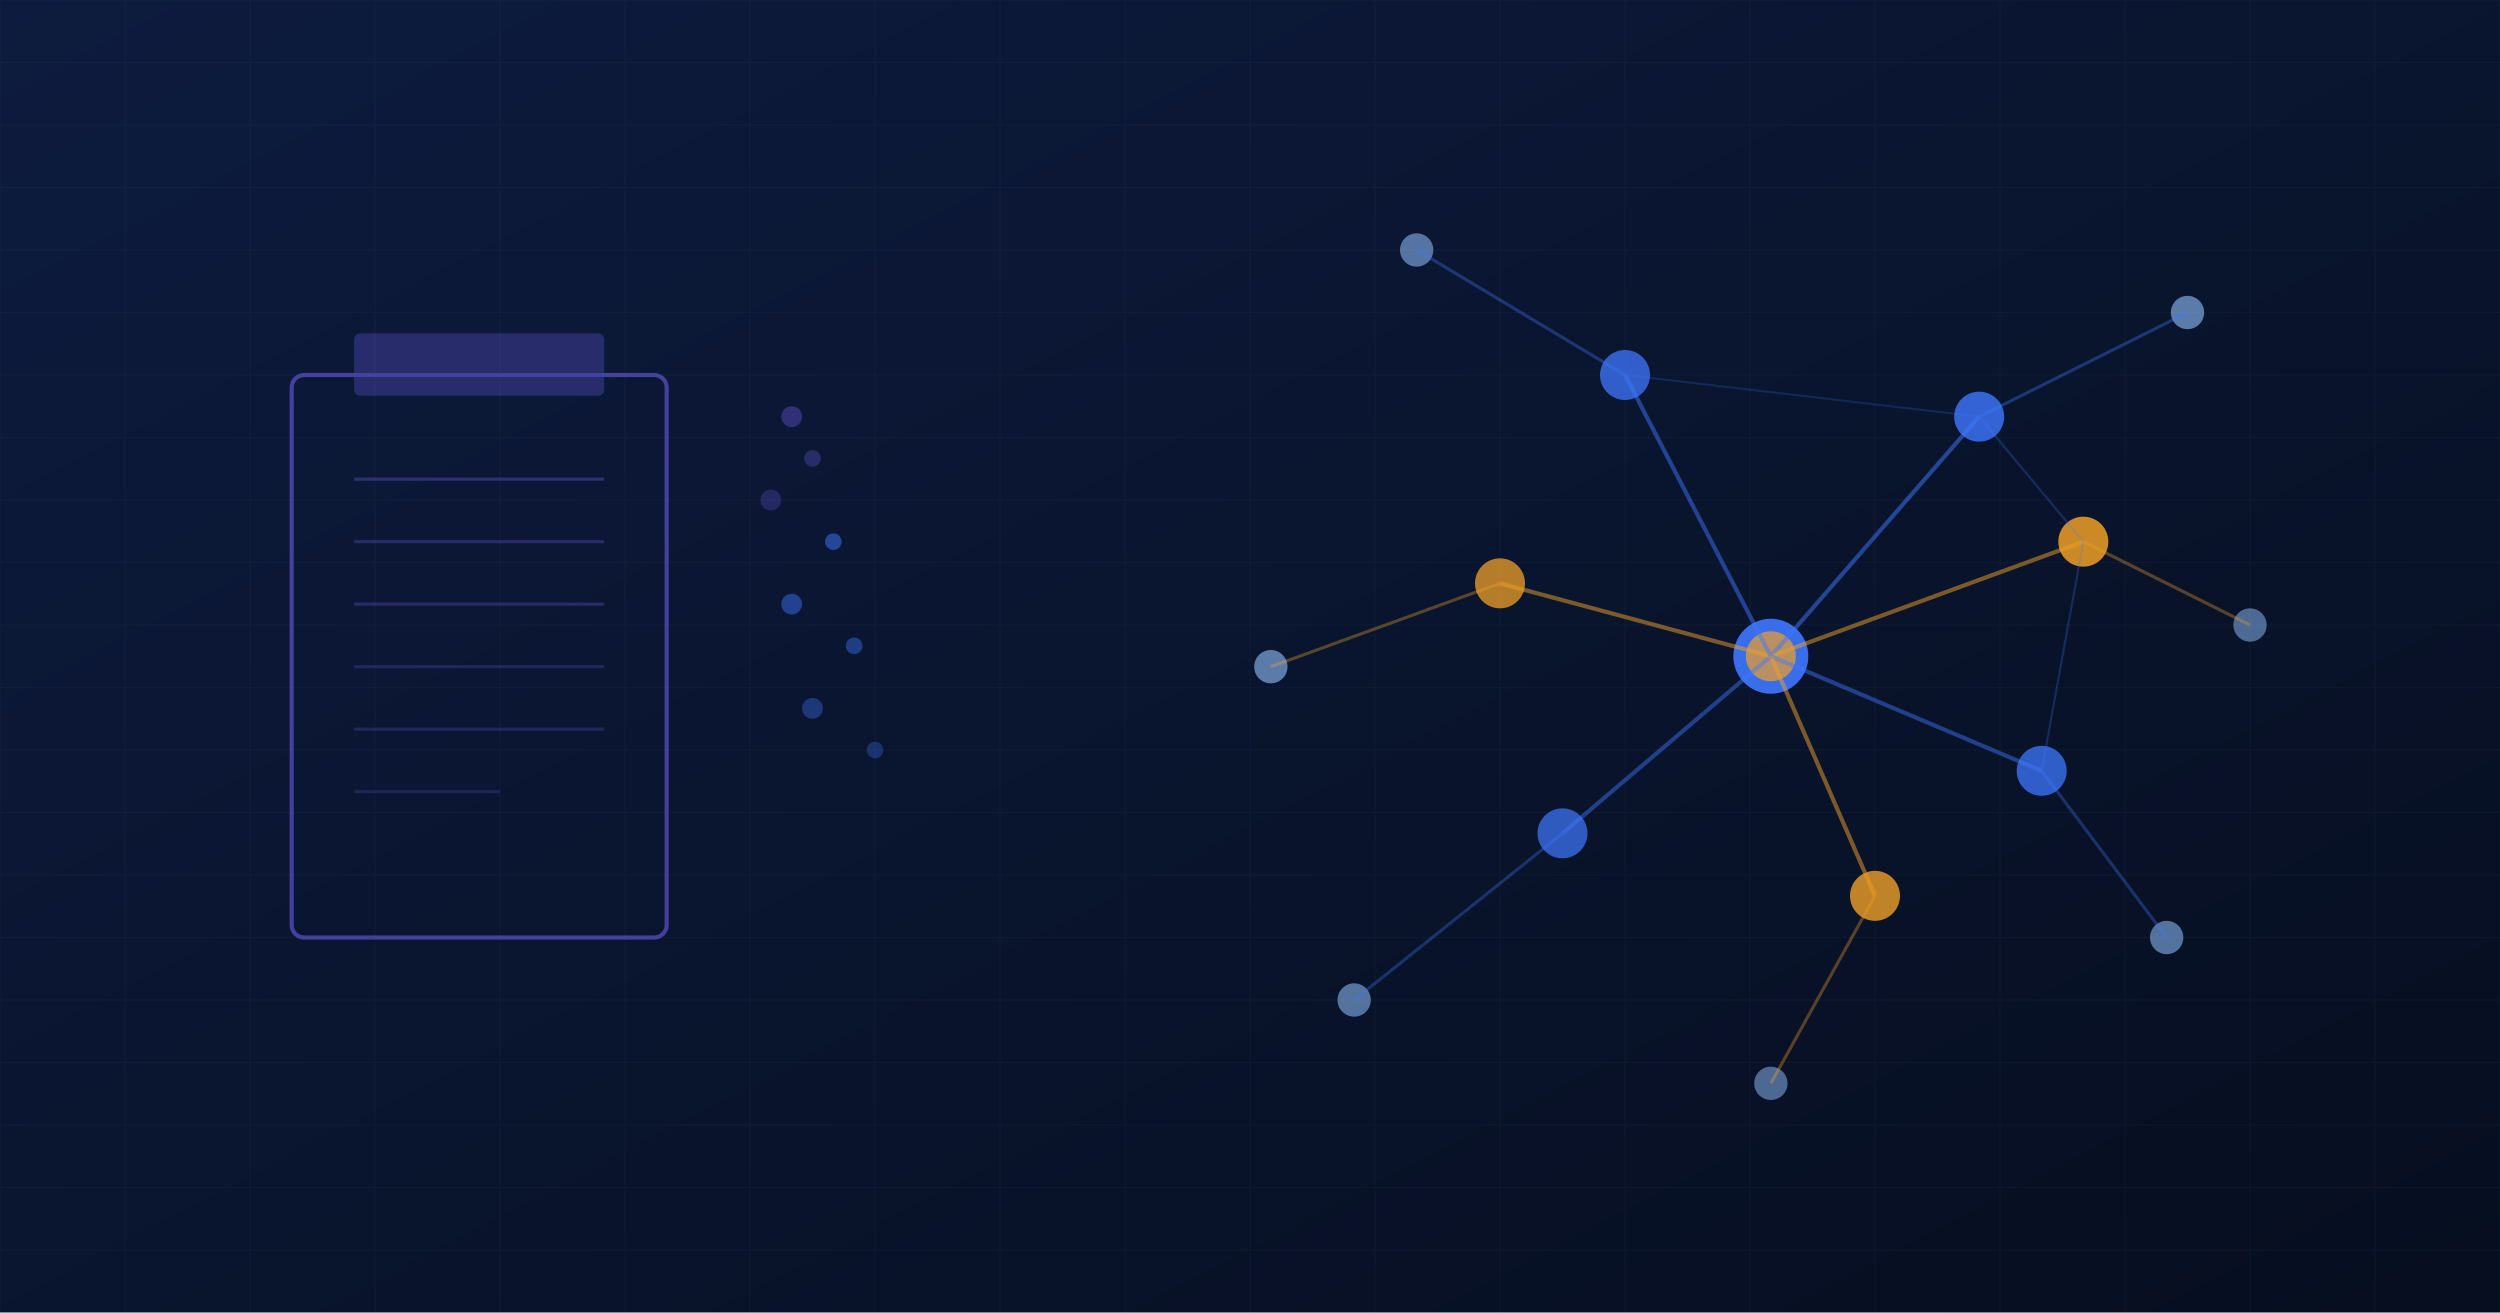
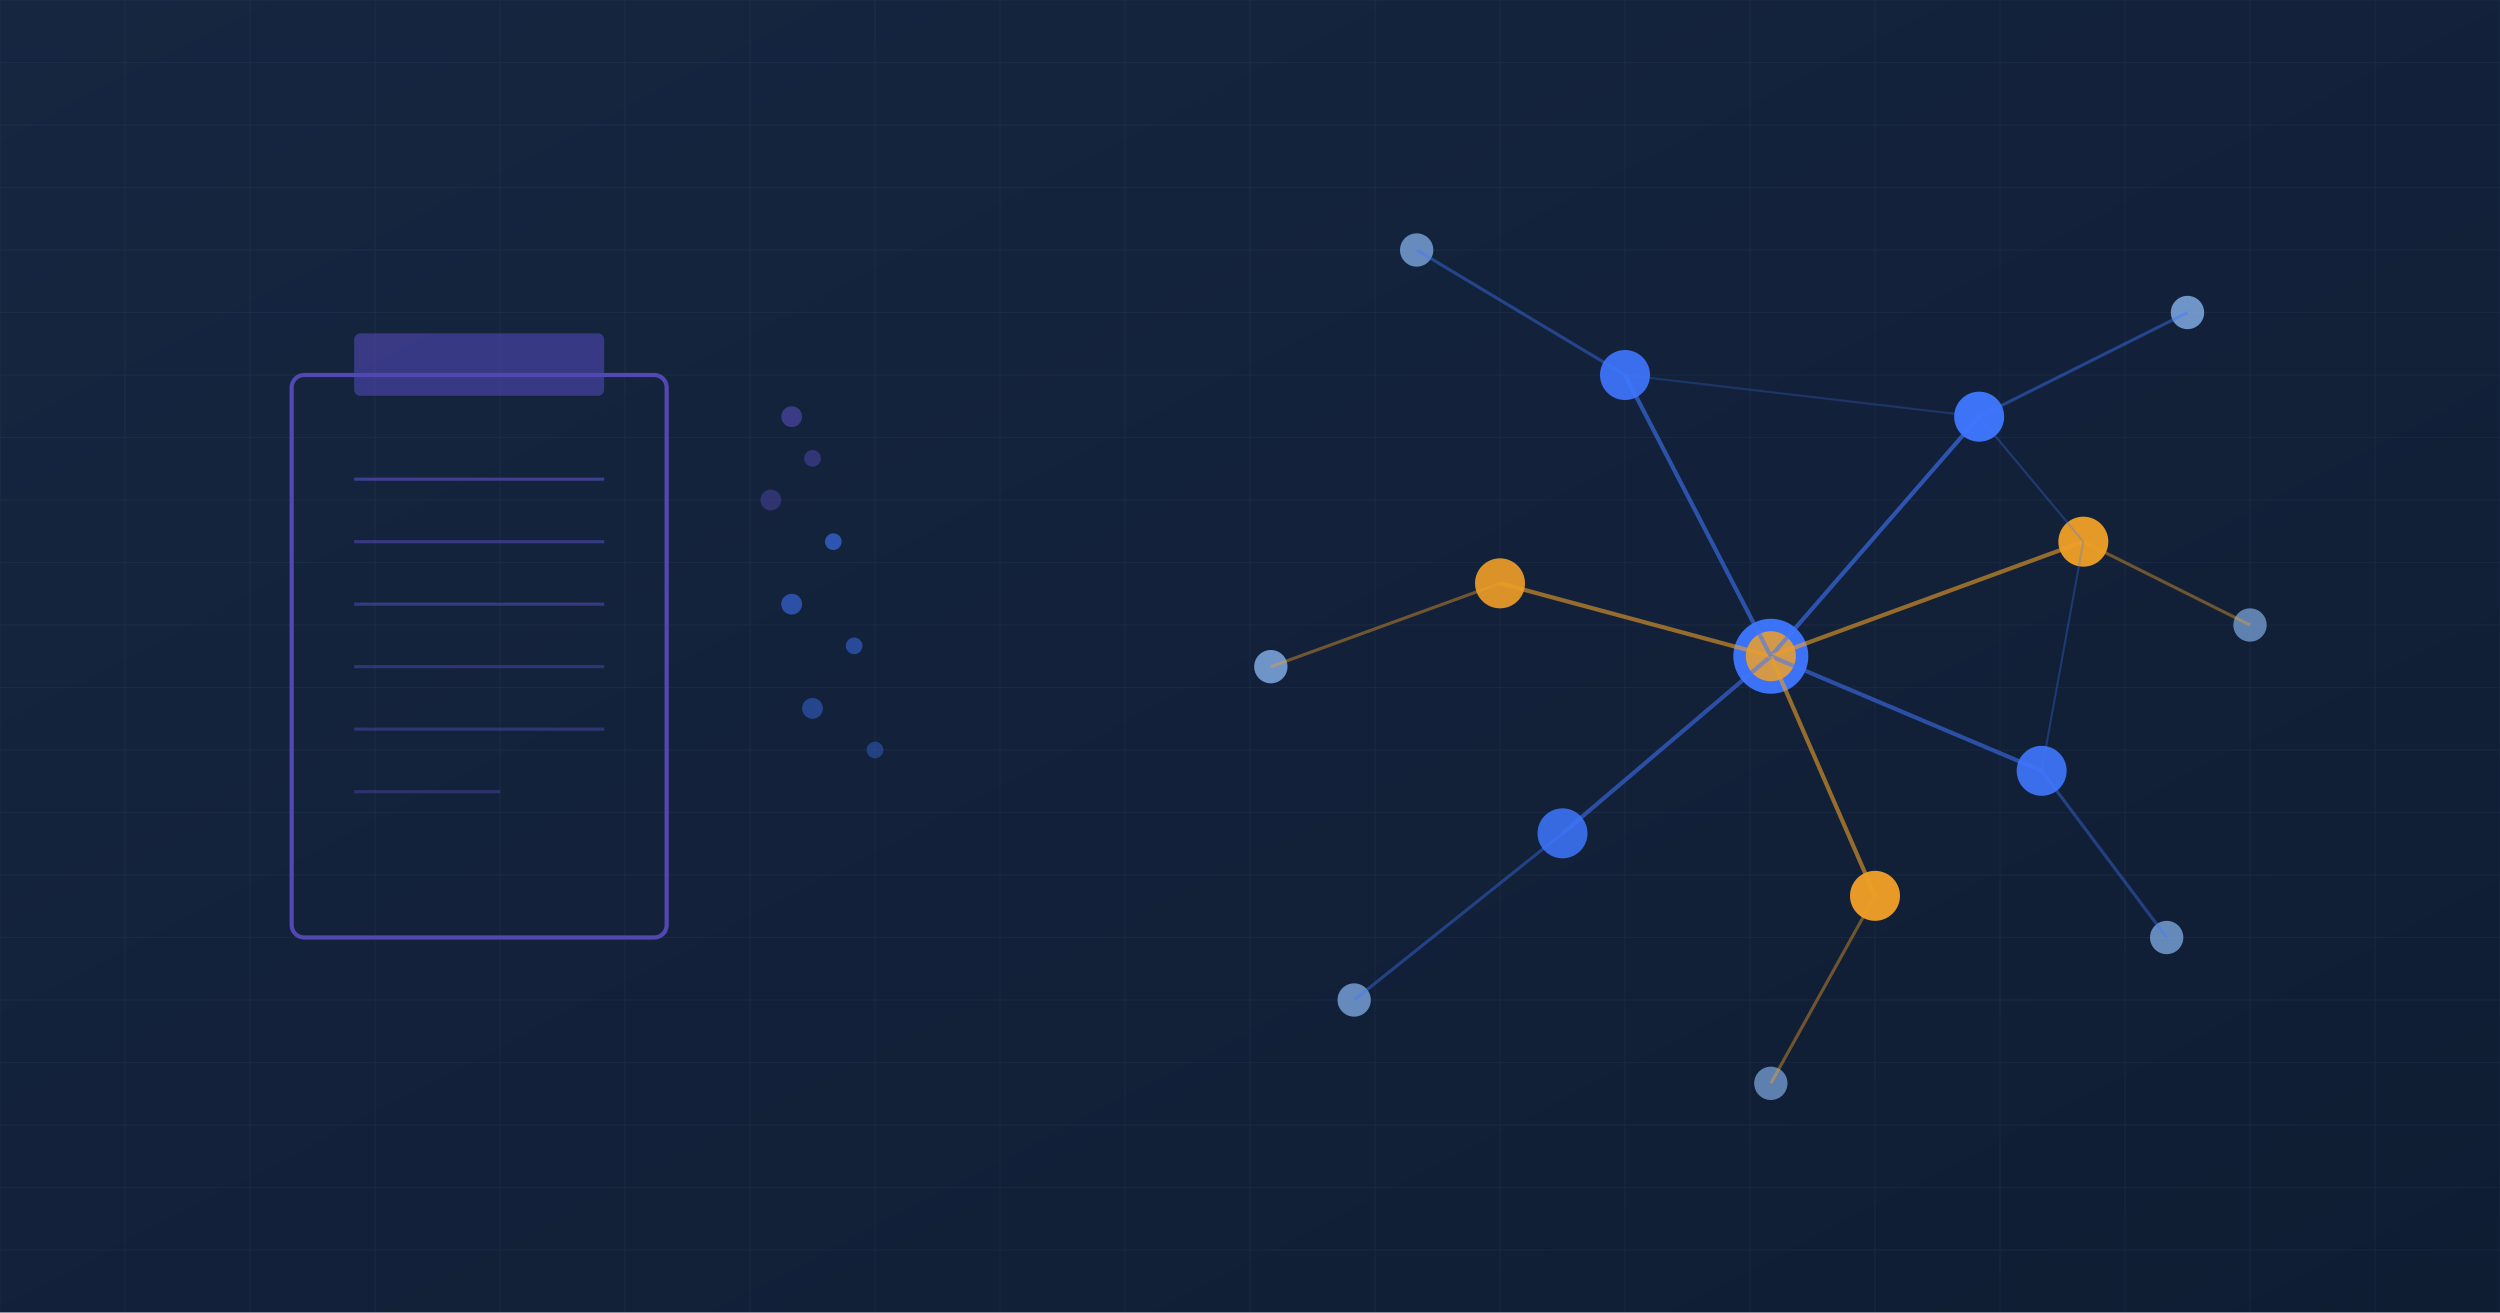
<svg xmlns="http://www.w3.org/2000/svg" width="1200" height="630" viewBox="0 0 1200 630">
  <defs>
    <linearGradient id="bgGrad4" x1="0%" y1="0%" x2="100%" y2="100%">
-       <stop offset="0%" style="stop-color:#0d1b3e;stop-opacity:1" />
-       <stop offset="100%" style="stop-color:#060e1f;stop-opacity:1" />
+       <stop offset="0%" style="stop-color:#162640;stop-opacity:1" />
+       <stop offset="100%" style="stop-color:#0f1d33;stop-opacity:1" />
    </linearGradient>
  </defs>
  <rect width="1200" height="630" fill="url(#bgGrad4)" />
-   <g stroke="#91c1ff" stroke-width="0.3" opacity="0.06">
+   <g stroke="#91c1ff" stroke-width="0.3" opacity="0.08">
    <line x1="0" y1="0" x2="1200" y2="0" />
    <line x1="0" y1="30" x2="1200" y2="30" />
    <line x1="0" y1="60" x2="1200" y2="60" />
    <line x1="0" y1="90" x2="1200" y2="90" />
    <line x1="0" y1="120" x2="1200" y2="120" />
    <line x1="0" y1="150" x2="1200" y2="150" />
    <line x1="0" y1="180" x2="1200" y2="180" />
    <line x1="0" y1="210" x2="1200" y2="210" />
    <line x1="0" y1="240" x2="1200" y2="240" />
    <line x1="0" y1="270" x2="1200" y2="270" />
    <line x1="0" y1="300" x2="1200" y2="300" />
    <line x1="0" y1="330" x2="1200" y2="330" />
    <line x1="0" y1="360" x2="1200" y2="360" />
    <line x1="0" y1="390" x2="1200" y2="390" />
    <line x1="0" y1="420" x2="1200" y2="420" />
    <line x1="0" y1="450" x2="1200" y2="450" />
    <line x1="0" y1="480" x2="1200" y2="480" />
    <line x1="0" y1="510" x2="1200" y2="510" />
    <line x1="0" y1="540" x2="1200" y2="540" />
    <line x1="0" y1="570" x2="1200" y2="570" />
    <line x1="0" y1="600" x2="1200" y2="600" />
    <line x1="0" y1="630" x2="1200" y2="630" />
    <line x1="0" y1="0" x2="0" y2="630" />
    <line x1="60" y1="0" x2="60" y2="630" />
    <line x1="120" y1="0" x2="120" y2="630" />
    <line x1="180" y1="0" x2="180" y2="630" />
    <line x1="240" y1="0" x2="240" y2="630" />
    <line x1="300" y1="0" x2="300" y2="630" />
    <line x1="360" y1="0" x2="360" y2="630" />
    <line x1="420" y1="0" x2="420" y2="630" />
    <line x1="480" y1="0" x2="480" y2="630" />
    <line x1="540" y1="0" x2="540" y2="630" />
    <line x1="600" y1="0" x2="600" y2="630" />
    <line x1="660" y1="0" x2="660" y2="630" />
    <line x1="720" y1="0" x2="720" y2="630" />
    <line x1="780" y1="0" x2="780" y2="630" />
    <line x1="840" y1="0" x2="840" y2="630" />
    <line x1="900" y1="0" x2="900" y2="630" />
    <line x1="960" y1="0" x2="960" y2="630" />
    <line x1="1020" y1="0" x2="1020" y2="630" />
    <line x1="1080" y1="0" x2="1080" y2="630" />
    <line x1="1140" y1="0" x2="1140" y2="630" />
    <line x1="1200" y1="0" x2="1200" y2="630" />
  </g>
-   <g opacity="0.8">
+   <g opacity="0.96">
    <rect x="140" y="180" width="180" height="270" fill="none" stroke="#534AB7" stroke-width="2" rx="6" />
-     <rect x="170" y="160" width="120" height="30" fill="#534AB7" opacity="0.5" rx="3" />
-     <line x1="170" y1="230" x2="290" y2="230" stroke="#534AB7" stroke-width="1.5" opacity="0.6" />
-     <line x1="170" y1="260" x2="290" y2="260" stroke="#534AB7" stroke-width="1.5" opacity="0.5" />
-     <line x1="170" y1="290" x2="290" y2="290" stroke="#534AB7" stroke-width="1.5" opacity="0.5" />
-     <line x1="170" y1="320" x2="290" y2="320" stroke="#534AB7" stroke-width="1.5" opacity="0.4" />
-     <line x1="170" y1="350" x2="290" y2="350" stroke="#534AB7" stroke-width="1.5" opacity="0.4" />
-     <line x1="170" y1="380" x2="240" y2="380" stroke="#534AB7" stroke-width="1.5" opacity="0.35" />
+     <rect x="170" y="160" width="120" height="30" fill="#534AB7" opacity="0.6" rx="3" />
+     <line x1="170" y1="230" x2="290" y2="230" stroke="#534AB7" stroke-width="1.5" opacity="0.72" />
+     <line x1="170" y1="260" x2="290" y2="260" stroke="#534AB7" stroke-width="1.5" opacity="0.6" />
+     <line x1="170" y1="290" x2="290" y2="290" stroke="#534AB7" stroke-width="1.5" opacity="0.6" />
+     <line x1="170" y1="320" x2="290" y2="320" stroke="#534AB7" stroke-width="1.5" opacity="0.48" />
+     <line x1="170" y1="350" x2="290" y2="350" stroke="#534AB7" stroke-width="1.5" opacity="0.48" />
+     <line x1="170" y1="380" x2="240" y2="380" stroke="#534AB7" stroke-width="1.5" opacity="0.42" />
  </g>
-   <circle cx="380" cy="200" r="5" fill="#534AB7" opacity="0.5" />
-   <circle cx="390" cy="220" r="4" fill="#534AB7" opacity="0.4" />
-   <circle cx="370" cy="240" r="5" fill="#534AB7" opacity="0.35" />
-   <circle cx="400" cy="260" r="4" fill="#3E77FF" opacity="0.5" />
-   <circle cx="380" cy="290" r="5" fill="#3E77FF" opacity="0.45" />
-   <circle cx="410" cy="310" r="4" fill="#3E77FF" opacity="0.4" />
-   <circle cx="390" cy="340" r="5" fill="#3E77FF" opacity="0.35" />
-   <circle cx="420" cy="360" r="4" fill="#3E77FF" opacity="0.3" />
-   <circle cx="850" cy="315" r="18" fill="#3E77FF" opacity="0.9" />
-   <circle cx="850" cy="315" r="12" fill="#EF9F27" opacity="0.7" />
-   <circle cx="950" cy="200" r="12" fill="#3E77FF" opacity="0.8" />
-   <circle cx="1000" cy="260" r="12" fill="#EF9F27" opacity="0.85" />
-   <circle cx="980" cy="370" r="12" fill="#3E77FF" opacity="0.75" />
-   <circle cx="900" cy="430" r="12" fill="#EF9F27" opacity="0.8" />
-   <circle cx="750" cy="400" r="12" fill="#3E77FF" opacity="0.7" />
-   <circle cx="720" cy="280" r="12" fill="#EF9F27" opacity="0.75" />
-   <circle cx="780" cy="180" r="12" fill="#3E77FF" opacity="0.75" />
-   <circle cx="1050" cy="150" r="8" fill="#91c1ff" opacity="0.6" />
-   <circle cx="1080" cy="300" r="8" fill="#91c1ff" opacity="0.5" />
-   <circle cx="1040" cy="450" r="8" fill="#91c1ff" opacity="0.55" />
-   <circle cx="850" cy="520" r="8" fill="#91c1ff" opacity="0.5" />
-   <circle cx="650" cy="480" r="8" fill="#91c1ff" opacity="0.55" />
-   <circle cx="610" cy="320" r="8" fill="#91c1ff" opacity="0.6" />
-   <circle cx="680" cy="120" r="8" fill="#91c1ff" opacity="0.55" />
-   <line x1="850" y1="315" x2="950" y2="200" stroke="#3E77FF" stroke-width="2" opacity="0.5" />
-   <line x1="850" y1="315" x2="1000" y2="260" stroke="#EF9F27" stroke-width="2" opacity="0.5" />
-   <line x1="850" y1="315" x2="980" y2="370" stroke="#3E77FF" stroke-width="2" opacity="0.45" />
-   <line x1="850" y1="315" x2="900" y2="430" stroke="#EF9F27" stroke-width="2" opacity="0.5" />
-   <line x1="850" y1="315" x2="750" y2="400" stroke="#3E77FF" stroke-width="2" opacity="0.45" />
-   <line x1="850" y1="315" x2="720" y2="280" stroke="#EF9F27" stroke-width="2" opacity="0.5" />
-   <line x1="850" y1="315" x2="780" y2="180" stroke="#3E77FF" stroke-width="2" opacity="0.48" />
-   <line x1="950" y1="200" x2="1050" y2="150" stroke="#3E77FF" stroke-width="1.5" opacity="0.35" />
-   <line x1="1000" y1="260" x2="1080" y2="300" stroke="#EF9F27" stroke-width="1.5" opacity="0.35" />
-   <line x1="980" y1="370" x2="1040" y2="450" stroke="#3E77FF" stroke-width="1.5" opacity="0.32" />
-   <line x1="900" y1="430" x2="850" y2="520" stroke="#EF9F27" stroke-width="1.5" opacity="0.35" />
-   <line x1="750" y1="400" x2="650" y2="480" stroke="#3E77FF" stroke-width="1.5" opacity="0.32" />
-   <line x1="720" y1="280" x2="610" y2="320" stroke="#EF9F27" stroke-width="1.5" opacity="0.35" />
-   <line x1="780" y1="180" x2="680" y2="120" stroke="#3E77FF" stroke-width="1.5" opacity="0.34" />
-   <line x1="950" y1="200" x2="1000" y2="260" stroke="#3E77FF" stroke-width="1" opacity="0.25" />
-   <line x1="1000" y1="260" x2="980" y2="370" stroke="#3E77FF" stroke-width="1" opacity="0.25" />
-   <line x1="780" y1="180" x2="950" y2="200" stroke="#3E77FF" stroke-width="1" opacity="0.2" />
+   <circle cx="380" cy="200" r="5" fill="#534AB7" opacity="0.6" />
+   <circle cx="390" cy="220" r="4" fill="#534AB7" opacity="0.48" />
+   <circle cx="370" cy="240" r="5" fill="#534AB7" opacity="0.42" />
+   <circle cx="400" cy="260" r="4" fill="#3E77FF" opacity="0.6" />
+   <circle cx="380" cy="290" r="5" fill="#3E77FF" opacity="0.54" />
+   <circle cx="410" cy="310" r="4" fill="#3E77FF" opacity="0.48" />
+   <circle cx="390" cy="340" r="5" fill="#3E77FF" opacity="0.42" />
+   <circle cx="420" cy="360" r="4" fill="#3E77FF" opacity="0.36" />
+   <circle cx="850" cy="315" r="18" fill="#3E77FF" opacity="0.95" />
+   <circle cx="850" cy="315" r="12" fill="#EF9F27" opacity="0.84" />
+   <circle cx="950" cy="200" r="12" fill="#3E77FF" opacity="0.96" />
+   <circle cx="1000" cy="260" r="12" fill="#EF9F27" opacity="0.95" />
+   <circle cx="980" cy="370" r="12" fill="#3E77FF" opacity="0.9" />
+   <circle cx="900" cy="430" r="12" fill="#EF9F27" opacity="0.96" />
+   <circle cx="750" cy="400" r="12" fill="#3E77FF" opacity="0.84" />
+   <circle cx="720" cy="280" r="12" fill="#EF9F27" opacity="0.9" />
+   <circle cx="780" cy="180" r="12" fill="#3E77FF" opacity="0.9" />
+   <circle cx="1050" cy="150" r="8" fill="#91c1ff" opacity="0.72" />
+   <circle cx="1080" cy="300" r="8" fill="#91c1ff" opacity="0.6" />
+   <circle cx="1040" cy="450" r="8" fill="#91c1ff" opacity="0.66" />
+   <circle cx="850" cy="520" r="8" fill="#91c1ff" opacity="0.6" />
+   <circle cx="650" cy="480" r="8" fill="#91c1ff" opacity="0.66" />
+   <circle cx="610" cy="320" r="8" fill="#91c1ff" opacity="0.72" />
+   <circle cx="680" cy="120" r="8" fill="#91c1ff" opacity="0.66" />
+   <line x1="850" y1="315" x2="950" y2="200" stroke="#3E77FF" stroke-width="2" opacity="0.6" />
+   <line x1="850" y1="315" x2="1000" y2="260" stroke="#EF9F27" stroke-width="2" opacity="0.6" />
+   <line x1="850" y1="315" x2="980" y2="370" stroke="#3E77FF" stroke-width="2" opacity="0.54" />
+   <line x1="850" y1="315" x2="900" y2="430" stroke="#EF9F27" stroke-width="2" opacity="0.6" />
+   <line x1="850" y1="315" x2="750" y2="400" stroke="#3E77FF" stroke-width="2" opacity="0.54" />
+   <line x1="850" y1="315" x2="720" y2="280" stroke="#EF9F27" stroke-width="2" opacity="0.6" />
+   <line x1="850" y1="315" x2="780" y2="180" stroke="#3E77FF" stroke-width="2" opacity="0.576" />
+   <line x1="950" y1="200" x2="1050" y2="150" stroke="#3E77FF" stroke-width="1.5" opacity="0.42" />
+   <line x1="1000" y1="260" x2="1080" y2="300" stroke="#EF9F27" stroke-width="1.5" opacity="0.42" />
+   <line x1="980" y1="370" x2="1040" y2="450" stroke="#3E77FF" stroke-width="1.5" opacity="0.384" />
+   <line x1="900" y1="430" x2="850" y2="520" stroke="#EF9F27" stroke-width="1.5" opacity="0.42" />
+   <line x1="750" y1="400" x2="650" y2="480" stroke="#3E77FF" stroke-width="1.5" opacity="0.384" />
+   <line x1="720" y1="280" x2="610" y2="320" stroke="#EF9F27" stroke-width="1.5" opacity="0.42" />
+   <line x1="780" y1="180" x2="680" y2="120" stroke="#3E77FF" stroke-width="1.5" opacity="0.408" />
+   <line x1="950" y1="200" x2="1000" y2="260" stroke="#3E77FF" stroke-width="1" opacity="0.3" />
+   <line x1="1000" y1="260" x2="980" y2="370" stroke="#3E77FF" stroke-width="1" opacity="0.3" />
+   <line x1="780" y1="180" x2="950" y2="200" stroke="#3E77FF" stroke-width="1" opacity="0.24" />
</svg>
